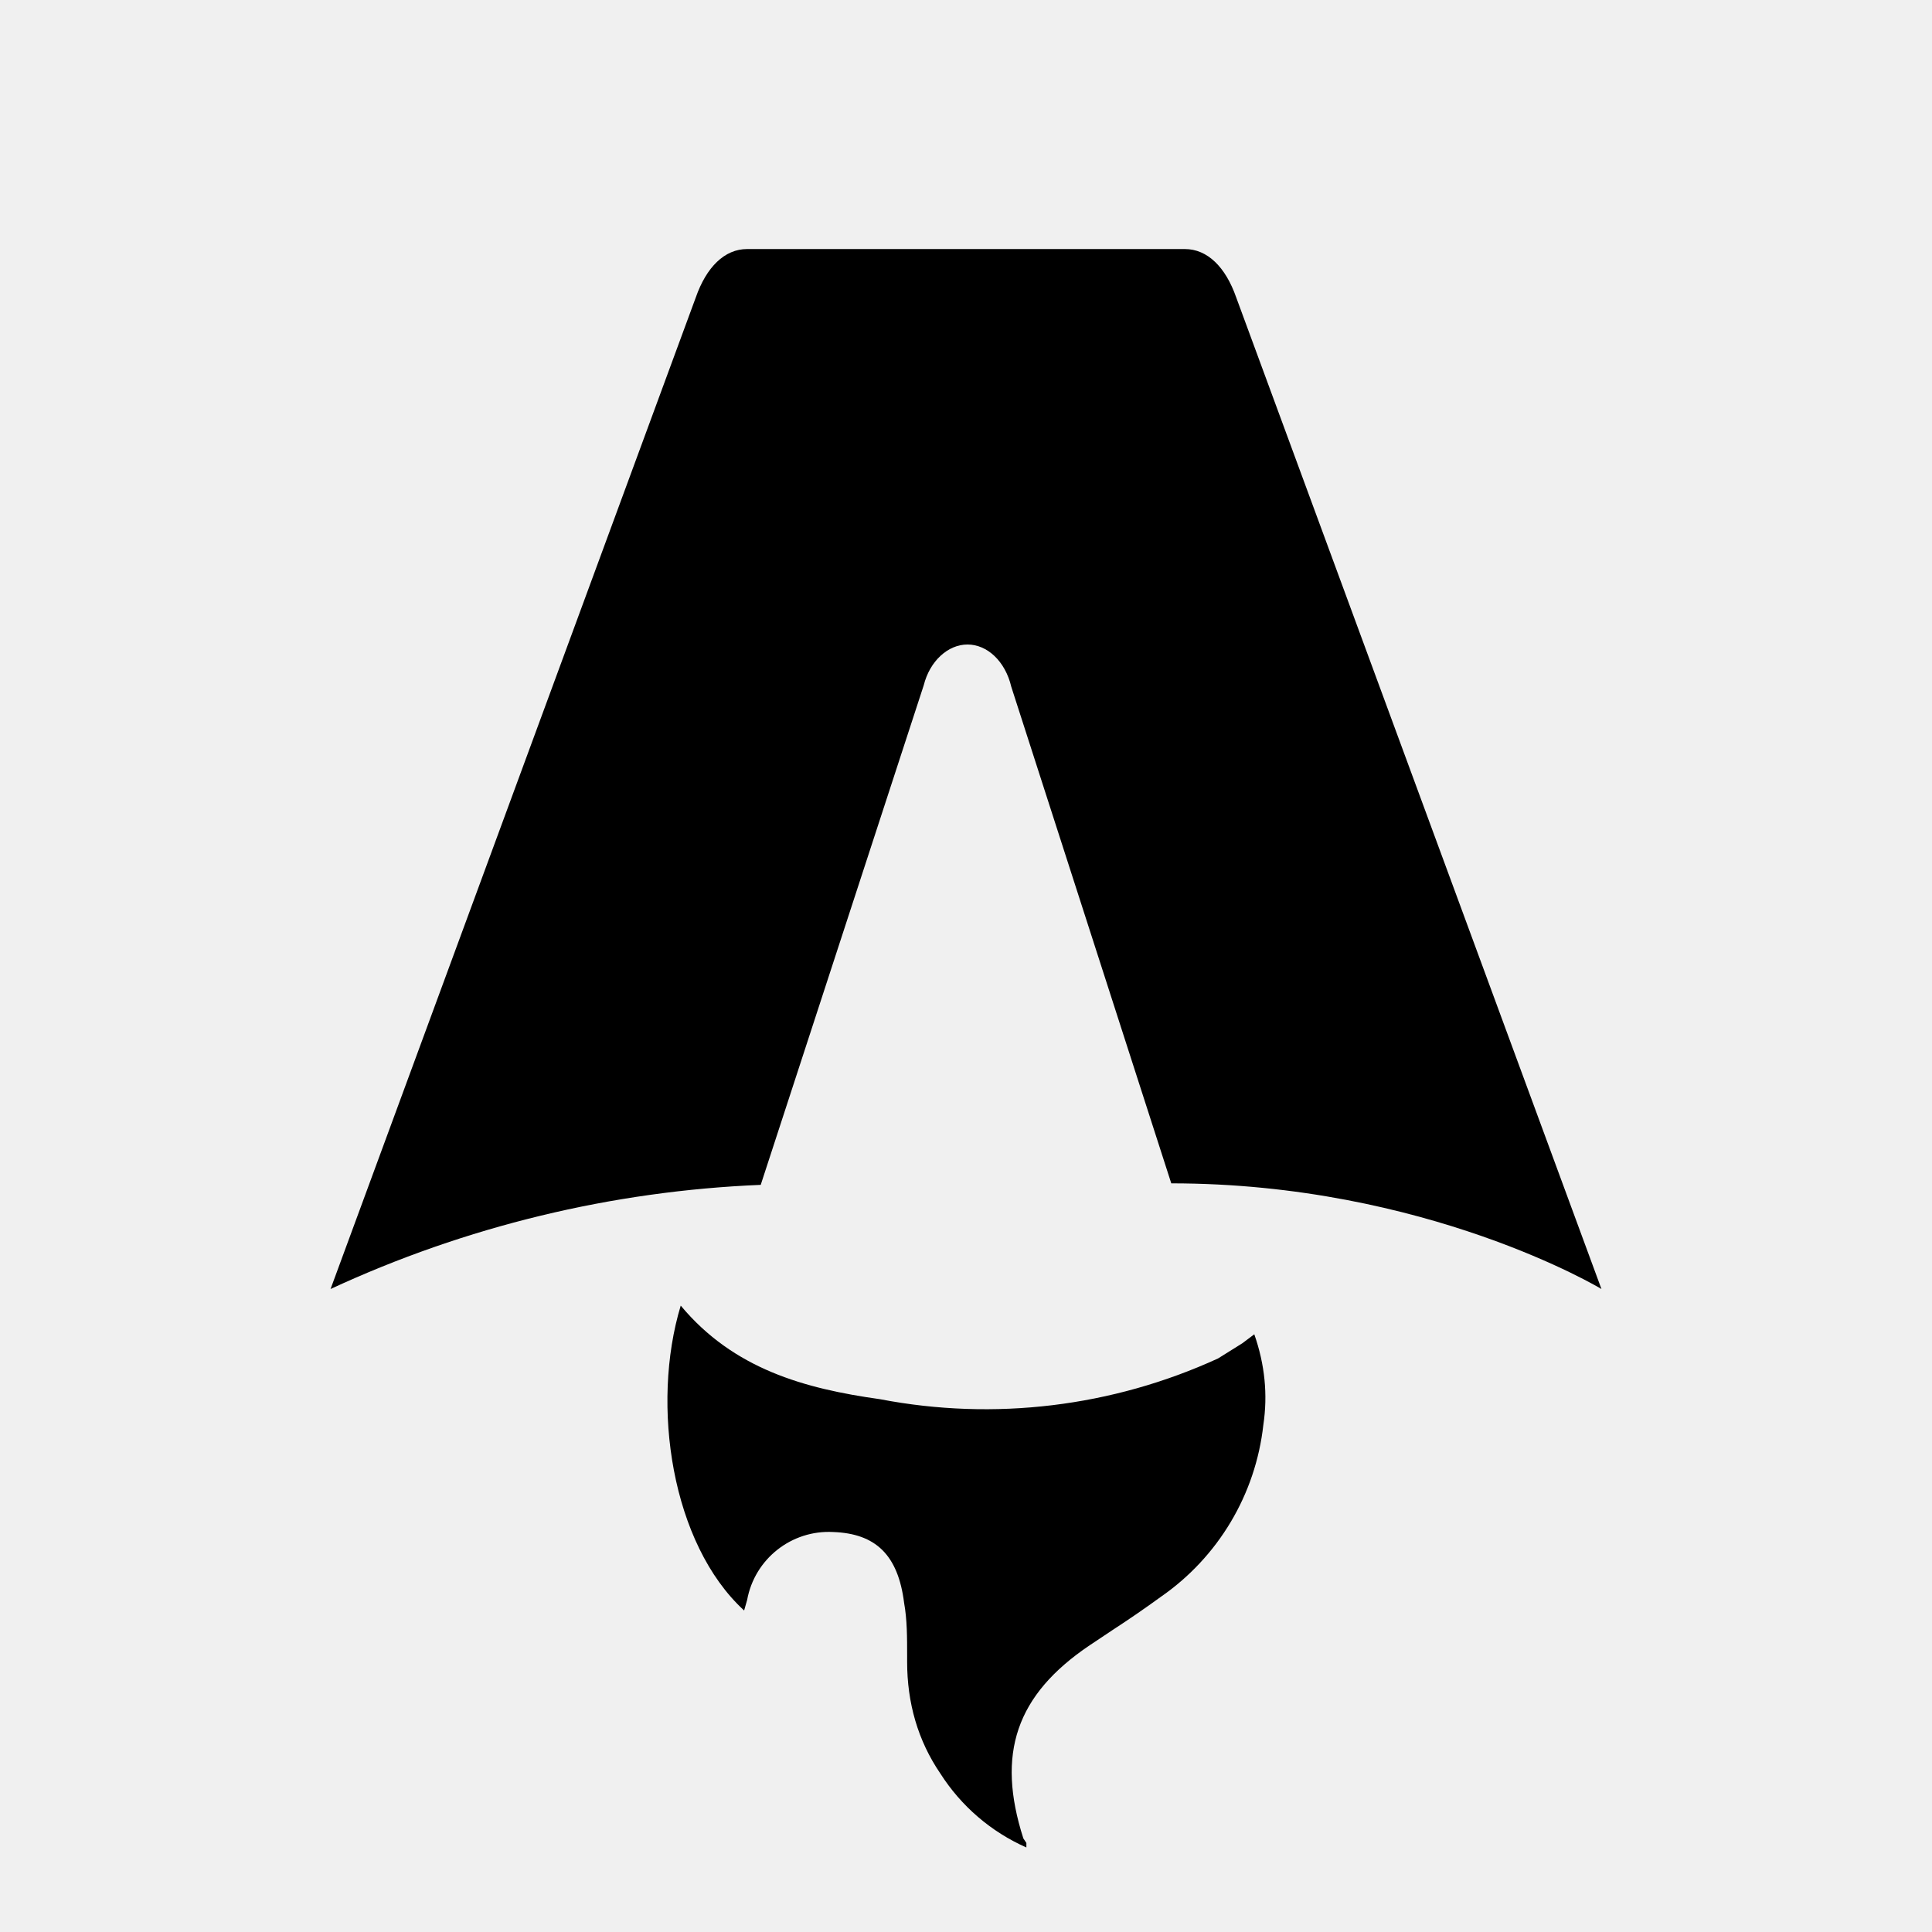
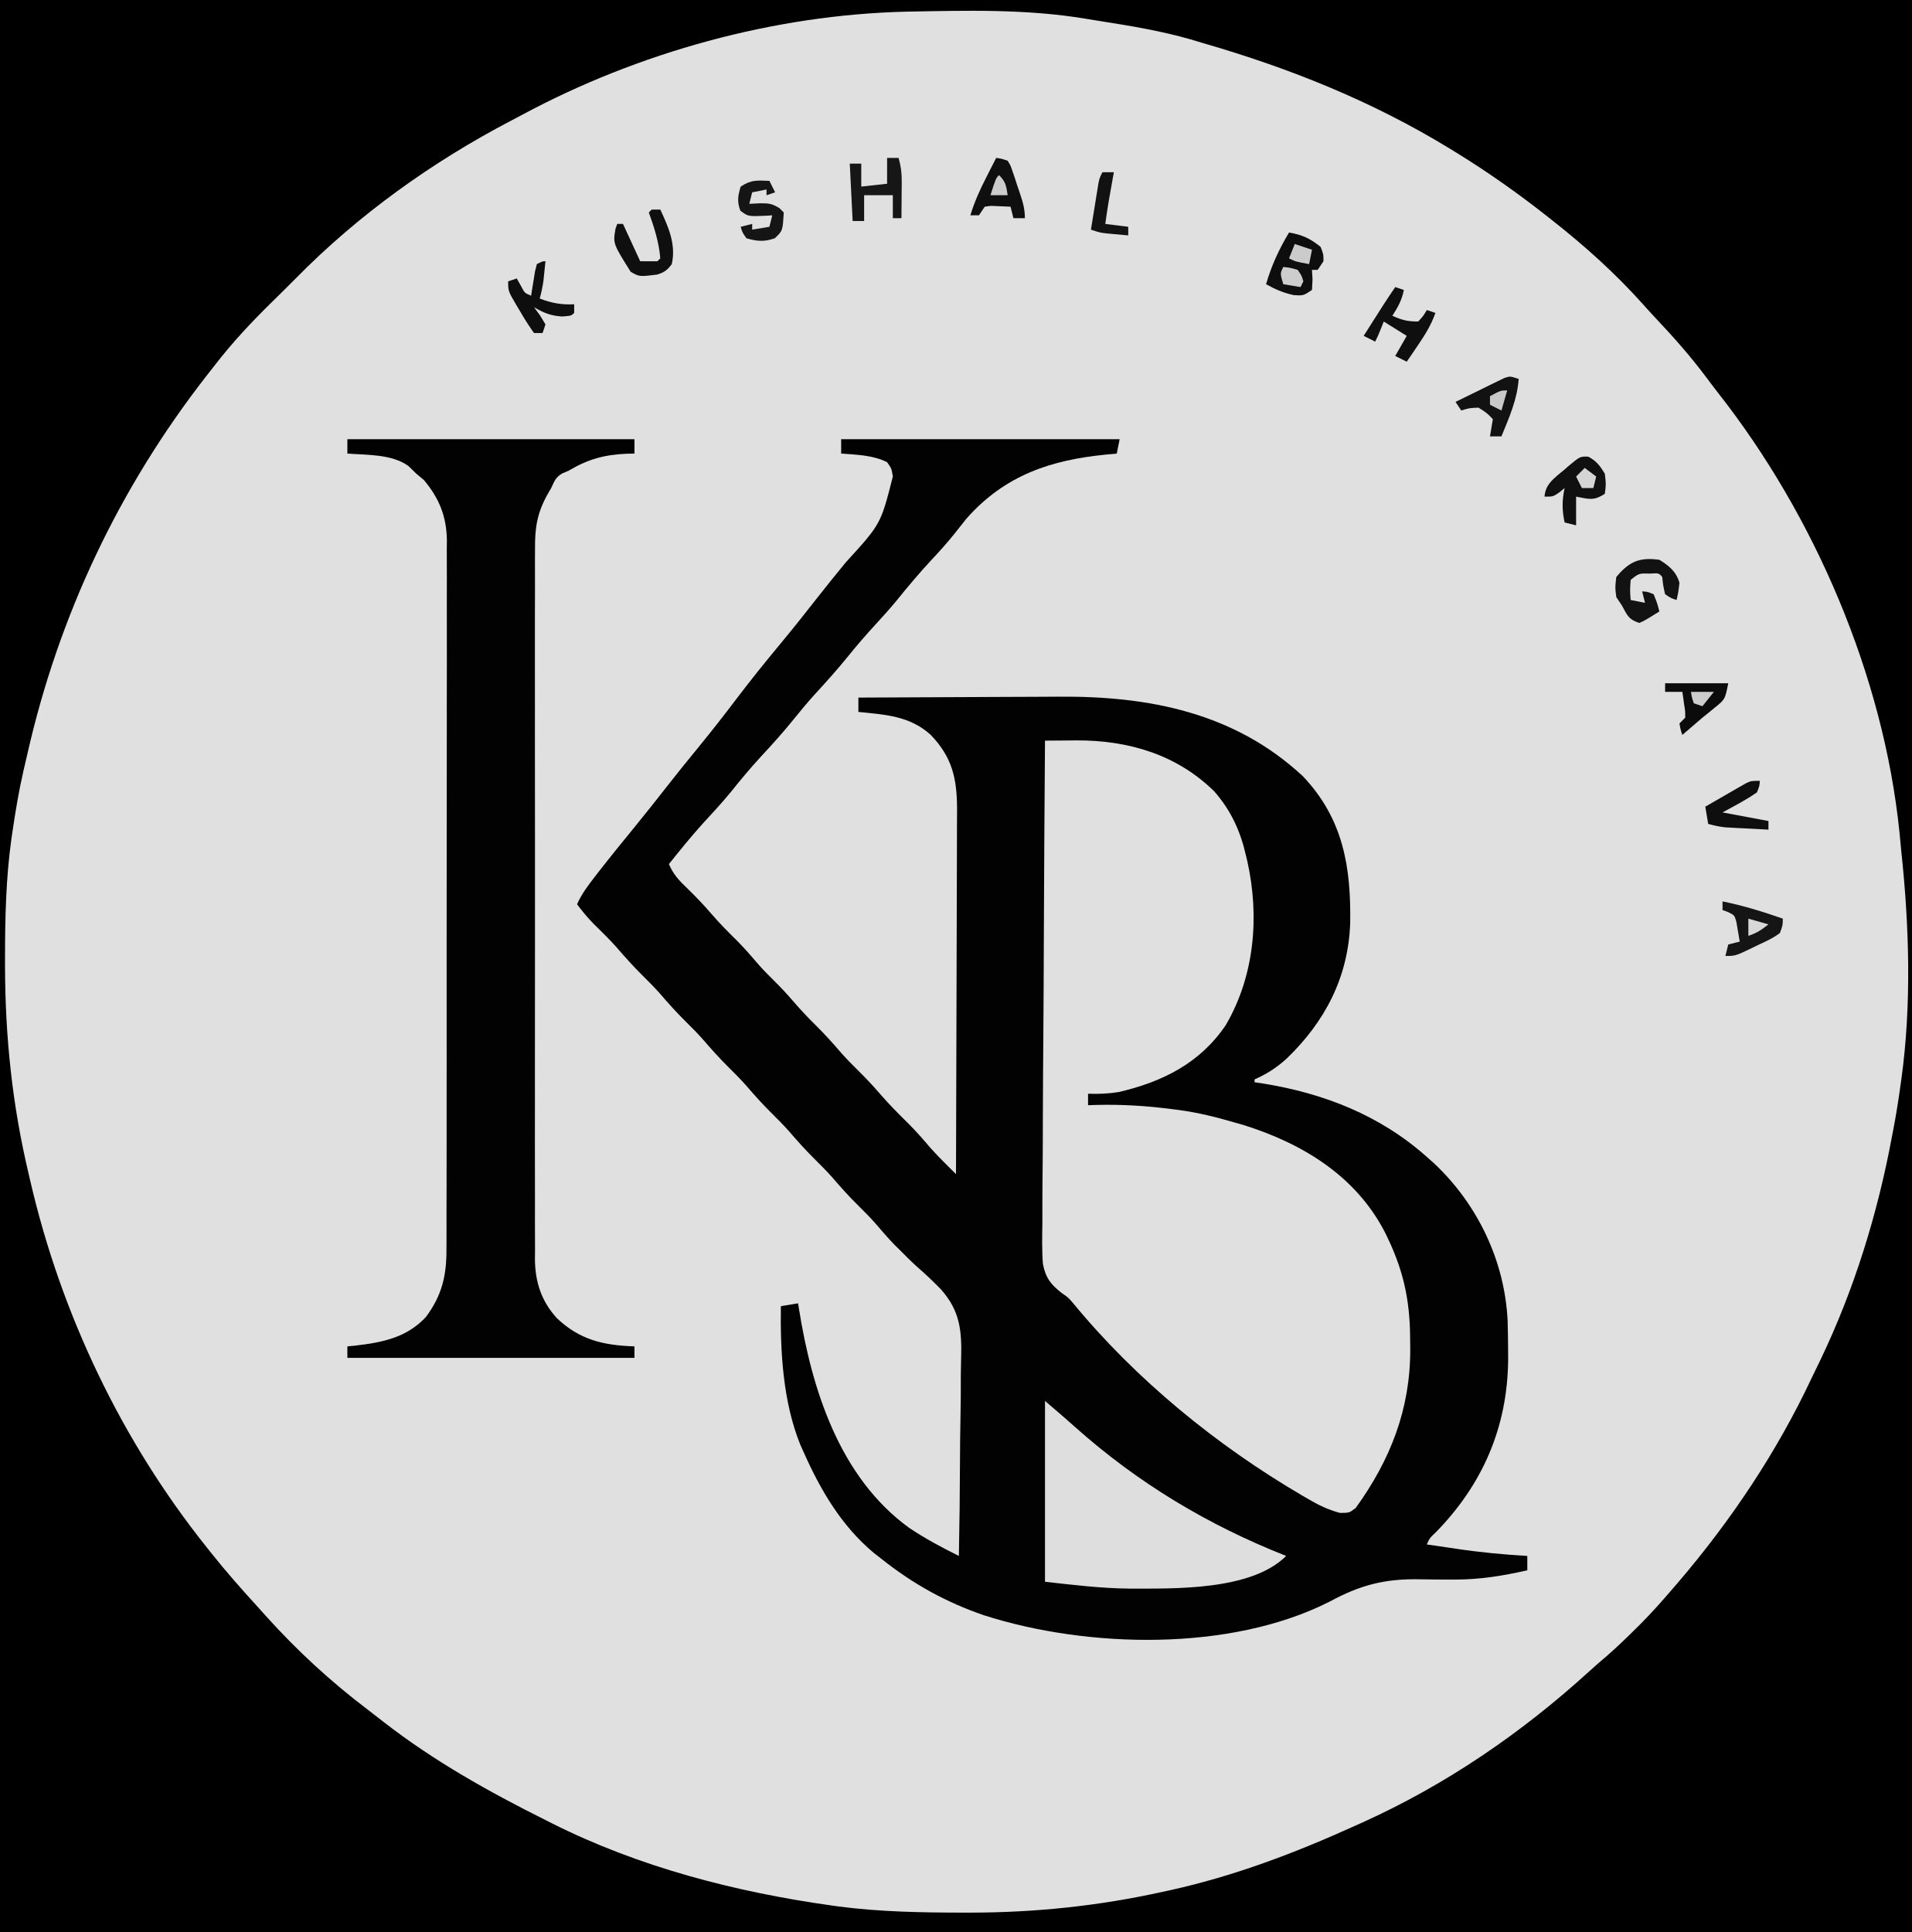
- <svg xmlns="http://www.w3.org/2000/svg" fill="none" viewBox="0 0 128 128">
-   <path d="M50.4 78.5a75.1 75.1 0 0 0-28.5 6.9l24.2-65.7c.7-2 1.9-3.2 3.4-3.2h29c1.5 0 2.7 1.2 3.4 3.2l24.2 65.7s-11.6-7-28.5-7L67 45.5c-.4-1.7-1.6-2.8-2.9-2.8-1.3 0-2.5 1.1-2.9 2.7L50.4 78.5Zm-1.1 28.2Zm-4.2-20.2c-2 6.6-.6 15.8 4.2 20.2a17.5 17.5 0 0 1 .2-.7 5.5 5.5 0 0 1 5.7-4.5c2.8.1 4.3 1.5 4.7 4.7.2 1.1.2 2.3.2 3.5v.4c0 2.7.7 5.2 2.2 7.4a13 13 0 0 0 5.7 4.9v-.3l-.2-.3c-1.8-5.6-.5-9.5 4.4-12.8l1.5-1a73 73 0 0 0 3.2-2.2 16 16 0 0 0 6.8-11.4c.3-2 .1-4-.6-6l-.8.6-1.6 1a37 37 0 0 1-22.4 2.7c-5-.7-9.7-2-13.2-6.2Z" />
-   <style>
-         path { fill: #000; }
-         @media (prefers-color-scheme: dark) {
-             path { fill: #FFF; }
-         }
-     </style>
+ <svg xmlns="http://www.w3.org/2000/svg" version="1.1" width="666" height="673">
+   <path d="M0 0 C219.78 0 439.56 0 666 0 C666 222.09 666 444.18 666 673 C446.22 673 226.44 673 0 673 C0 450.91 0 228.82 0 0 Z " fill="#E0E0E0" transform="translate(0,0)" />
+   <path d="M0 0 C219.78 0 439.56 0 666 0 C666 222.09 666 444.18 666 673 C446.22 673 226.44 673 0 673 C0 450.91 0 228.82 0 0 Z M315.681 4.063 C269.711 5.135 222.316 18.258 181.882 39.989 C180.586 40.685 179.285 41.373 177.981 42.054 C150.534 56.393 124.722 74.887 103 97 C100.271 99.738 97.53 102.462 94.766 105.164 C87.69 112.107 81.065 119.14 75 127 C73.971 128.311 72.943 129.622 71.914 130.934 C41.512 169.926 20.458 214.421 9.539 262.626 C9.078 264.657 8.603 266.684 8.125 268.711 C6.555 275.597 5.399 282.516 4.375 289.5 C4.252 290.33 4.128 291.16 4.001 292.016 C2.067 305.801 1.759 319.605 1.75 333.5 C1.749 334.395 1.749 335.291 1.748 336.213 C1.777 360.977 4.25 384.867 10 409 C10.177 409.765 10.354 410.529 10.536 411.317 C21.264 457.692 42.307 501.827 72 539 C72.429 539.541 72.859 540.082 73.301 540.64 C78.618 547.325 84.232 553.703 90 560 C90.915 561.019 91.829 562.039 92.742 563.059 C103.58 575.083 115.283 585.846 128.186 595.619 C130.037 597.028 131.868 598.46 133.699 599.895 C151.172 613.461 170.247 624.137 190 634 C191.031 634.521 191.031 634.521 192.083 635.053 C222.508 650.358 255.975 659.025 289.562 663.75 C290.381 663.866 291.2 663.981 292.043 664.101 C306.379 665.972 320.814 666.238 335.25 666.25 C336.553 666.252 336.553 666.252 337.883 666.253 C360.607 666.235 382.796 663.922 405 659 C405.797 658.828 406.594 658.655 407.416 658.478 C429.769 653.57 451.2 645.447 472 636 C472.815 635.634 473.631 635.268 474.471 634.891 C503.601 621.766 530.09 603.618 553.676 582.105 C555.713 580.26 557.783 578.469 559.875 576.688 C563.404 573.609 566.744 570.364 570.062 567.062 C570.786 566.345 570.786 566.345 571.525 565.614 C575.546 561.576 579.29 557.323 583 553 C583.542 552.37 584.083 551.741 584.641 551.092 C603.086 529.486 618.958 505.757 631.051 480.009 C632.034 477.929 633.048 475.866 634.062 473.801 C645.869 449.225 654.028 422.759 659 396 C659.163 395.157 659.326 394.315 659.494 393.447 C660.479 388.315 661.299 383.178 662 378 C662.103 377.28 662.206 376.559 662.312 375.817 C665.879 349.888 665.046 322.438 662.265 296.48 C662.03 294.28 661.826 292.079 661.633 289.875 C656.085 235.533 632.033 179.503 598.373 136.758 C597.041 135.053 595.743 133.327 594.453 131.59 C588.897 124.138 582.868 117.33 576.485 110.586 C575.04 109.043 573.623 107.479 572.215 105.902 C562.679 95.244 552.234 85.862 541 77 C540.385 76.513 539.771 76.025 539.137 75.523 C528.811 67.369 518.21 59.889 507 53 C506.293 52.566 505.587 52.131 504.859 51.684 C477.912 35.237 449.29 23.757 419 15 C417.548 14.566 416.096 14.131 414.645 13.695 C404.589 10.816 394.307 9.089 383.985 7.47 C382.066 7.168 380.149 6.857 378.233 6.534 C357.473 3.074 336.645 3.665 315.681 4.063 Z " fill="#000000" transform="translate(0,0)" />
+   <path d="M0 0 C32.01 0 64.02 0 97 0 C96.67 1.65 96.34 3.3 96 5 C94.817 5.11 93.633 5.219 92.414 5.332 C73.063 7.225 57.076 12.497 43.695 27.602 C42.218 29.426 40.757 31.263 39.312 33.113 C36.832 36.209 34.207 39.104 31.5 42 C27.209 46.609 23.196 51.378 19.246 56.285 C16.912 59.107 14.48 61.806 12 64.5 C8.707 68.078 5.553 71.715 2.5 75.5 C-1.338 80.257 -5.396 84.758 -9.535 89.254 C-11.927 91.919 -14.193 94.648 -16.438 97.438 C-20.095 101.972 -23.946 106.255 -27.912 110.517 C-31.714 114.628 -35.243 118.923 -38.754 123.285 C-41.868 127.049 -45.184 130.614 -48.492 134.207 C-52.497 138.667 -56.253 143.321 -60 148 C-58.516 151.487 -56.538 153.642 -53.812 156.25 C-50.893 159.099 -48.09 161.964 -45.438 165.062 C-42.444 168.554 -39.248 171.771 -35.973 174.996 C-33.427 177.582 -31.08 180.315 -28.715 183.066 C-27.04 184.955 -25.301 186.732 -23.5 188.5 C-21.066 190.891 -18.786 193.35 -16.562 195.938 C-14.144 198.746 -11.641 201.4 -9 204 C-5.75 207.2 -2.753 210.542 0.219 214 C2.074 216.083 4.012 218.043 6 220 C8.6 222.56 11.063 225.168 13.438 227.938 C16.71 231.747 20.231 235.248 23.805 238.773 C26.368 241.374 28.754 244.088 31.102 246.883 C32.883 248.87 34.728 250.749 36.619 252.632 C37.567 253.578 37.567 253.578 38.535 254.543 C39.019 255.024 39.502 255.505 40 256 C40.07 238.293 40.123 220.586 40.155 202.879 C40.171 194.656 40.192 186.434 40.226 178.212 C40.256 171.043 40.276 163.873 40.282 156.704 C40.286 152.911 40.295 149.117 40.317 145.323 C40.338 141.747 40.344 138.171 40.339 134.595 C40.341 132.668 40.357 130.741 40.373 128.814 C40.335 118.127 38.674 110.742 31.148 102.945 C23.911 96.392 15.354 95.926 6 95 C6 93.35 6 91.7 6 90 C17.128 89.93 28.257 89.877 39.385 89.845 C44.555 89.829 49.724 89.808 54.894 89.774 C59.899 89.741 64.905 89.723 69.91 89.715 C71.803 89.71 73.696 89.699 75.588 89.683 C107.172 89.42 136.95 95.209 160.812 117.375 C174.886 132.204 177.617 148.968 177.309 168.551 C176.652 187.405 168.544 202.926 155.082 215.84 C151.653 218.935 148.264 221.128 144 223 C144 223.33 144 223.66 144 224 C145.384 224.203 145.384 224.203 146.797 224.41 C168.085 227.81 187.779 235.522 204 250 C204.831 250.737 205.663 251.475 206.52 252.234 C221.69 266.496 231.144 286.228 232.148 307.071 C232.248 310.486 232.296 313.896 232.312 317.312 C232.318 318.398 232.324 319.483 232.33 320.601 C232.118 344.104 223.474 364.047 207.188 380.707 C204.979 382.797 204.979 382.797 204 385 C205.02 385.144 206.039 385.289 207.09 385.438 C209.479 385.781 211.868 386.133 214.254 386.5 C222.504 387.747 230.672 388.519 239 389 C239 390.65 239 392.3 239 394 C230.548 395.937 222.412 397.247 213.723 397.23 C212.933 397.231 212.144 397.232 211.331 397.233 C208.099 397.227 204.87 397.205 201.639 397.134 C189.33 396.899 180.78 399.124 169.981 405.001 C135.442 422.428 85.871 421.192 49.906 409.723 C36.575 405.184 25.002 398.755 14 390 C13.096 389.292 12.193 388.585 11.262 387.855 C0.125 378.52 -7.159 366.135 -13 353 C-13.4 352.112 -13.799 351.224 -14.211 350.309 C-20.259 335.416 -21.246 317.884 -21 302 C-19.02 301.67 -17.04 301.34 -15 301 C-14.91 301.577 -14.82 302.155 -14.728 302.75 C-10.244 330.942 -0.611 361.575 23.665 379.209 C29.203 382.929 35.031 386.033 41 389 C41.218 378.063 41.353 367.129 41.386 356.19 C41.404 351.109 41.449 346.031 41.559 340.95 C41.664 336.034 41.694 331.123 41.675 326.206 C41.681 324.343 41.712 322.48 41.771 320.619 C42.068 310.719 41.51 303.746 34.736 296.116 C32.161 293.481 29.51 290.969 26.743 288.536 C24.565 286.617 22.531 284.573 20.5 282.5 C19.902 281.912 19.304 281.324 18.688 280.719 C16.263 278.25 14.036 275.623 11.781 273 C9.926 270.917 7.988 268.957 6 267 C2.75 263.8 -0.247 260.458 -3.219 257 C-5.074 254.917 -7.012 252.957 -9 251 C-12.25 247.8 -15.247 244.458 -18.219 241 C-20.074 238.917 -22.012 236.957 -24 235 C-27.25 231.8 -30.247 228.458 -33.219 225 C-35.074 222.917 -37.012 220.957 -39 219 C-42.25 215.8 -45.247 212.458 -48.219 209 C-50.074 206.917 -52.012 204.957 -54 203 C-57.25 199.8 -60.247 196.458 -63.219 193 C-65.074 190.917 -67.012 188.957 -69 187 C-72.246 183.804 -75.241 180.467 -78.207 177.012 C-80.749 174.16 -83.478 171.511 -86.199 168.832 C-88.311 166.683 -90.193 164.41 -92 162 C-90.373 158.346 -88.133 155.404 -85.688 152.25 C-85.035 151.408 -85.035 151.408 -84.369 150.549 C-80.286 145.308 -76.092 140.159 -71.889 135.015 C-67.919 130.15 -64.023 125.233 -60.16 120.283 C-56.706 115.869 -53.175 111.524 -49.625 107.188 C-45.158 101.727 -40.819 96.188 -36.562 90.562 C-31.563 83.96 -26.384 77.536 -21.092 71.167 C-17.016 66.254 -13.039 61.278 -9.117 56.242 C-5.599 51.734 -1.996 47.3 1.625 42.875 C13.803 29.557 13.803 29.557 18 13 C17.537 10.174 17.537 10.174 16 8 C11.049 5.525 5.448 5.409 0 5 C0 3.35 0 1.7 0 0 Z " fill="#020202" transform="translate(293,153)" />
+   <path d="M0 0 C2.82 -0.027 5.64 -0.047 8.461 -0.062 C9.247 -0.071 10.033 -0.079 10.844 -0.088 C28.916 -0.162 45.771 4.74 58.949 17.652 C64.748 24.29 68.054 31.454 70 40 C70.252 41.063 70.252 41.063 70.508 42.148 C74.761 61.369 72.983 81.976 62.961 99.102 C53.958 112.409 40.88 118.85 25.691 122.406 C22.056 122.991 18.675 123.114 15 123 C15 124.32 15 125.64 15 127 C16.441 126.948 16.441 126.948 17.91 126.895 C26.669 126.682 35.183 127.191 43.875 128.312 C45.281 128.489 45.281 128.489 46.715 128.669 C53.321 129.577 59.609 131.114 66 133 C67.035 133.293 68.07 133.585 69.137 133.887 C89.645 140.325 108.053 151.489 118.245 170.949 C124.661 183.646 127.179 194.408 127.188 208.688 C127.2 209.808 127.212 210.929 127.225 212.084 C127.261 232.876 120.311 250.563 108.223 267.297 C106 269 106 269 102.715 269.012 C98.523 267.87 95.218 266.262 91.5 264.062 C90.807 263.661 90.114 263.26 89.4 262.847 C59.718 245.441 31.738 222.602 9.823 195.986 C8.078 193.954 8.078 193.954 5.955 192.508 C2.063 189.51 0.234 187.194 -0.725 182.306 C-1.092 177.545 -0.99 172.787 -0.908 168.018 C-0.906 166.184 -0.907 164.35 -0.912 162.517 C-0.914 157.554 -0.867 152.592 -0.811 147.63 C-0.761 142.438 -0.756 137.247 -0.747 132.055 C-0.722 122.231 -0.656 112.407 -0.576 102.583 C-0.487 91.395 -0.443 80.208 -0.403 69.02 C-0.319 46.013 -0.178 23.007 0 0 Z " fill="#E0E0E0" transform="translate(364,258)" />
+   <path d="M0 0 C33 0 66 0 100 0 C100 1.65 100 3.3 100 5 C98.766 5.021 98.766 5.021 97.508 5.043 C89.465 5.387 83.895 6.924 77 11 C76.29 11.3 75.579 11.601 74.848 11.91 C72.495 13.298 72.158 14.547 71 17 C70.373 18.08 70.373 18.08 69.733 19.182 C66.1 25.696 65.283 30.884 65.365 38.272 C65.357 39.363 65.349 40.455 65.341 41.58 C65.322 45.216 65.337 48.851 65.353 52.486 C65.346 55.102 65.337 57.718 65.326 60.334 C65.304 66.687 65.309 73.04 65.324 79.394 C65.335 84.56 65.336 89.726 65.331 94.892 C65.33 95.629 65.329 96.366 65.329 97.125 C65.327 98.622 65.325 100.119 65.324 101.616 C65.309 115.635 65.326 129.655 65.353 143.674 C65.375 155.69 65.371 167.705 65.348 179.72 C65.321 193.692 65.311 207.663 65.326 221.634 C65.328 223.125 65.329 224.617 65.331 226.108 C65.332 226.842 65.332 227.575 65.333 228.331 C65.338 233.488 65.33 238.644 65.319 243.801 C65.303 250.748 65.314 257.695 65.343 264.643 C65.35 267.19 65.348 269.736 65.337 272.283 C65.323 275.766 65.34 279.246 65.365 282.728 C65.348 284.233 65.348 284.233 65.331 285.768 C65.44 293.641 67.564 300.195 72.913 306.118 C80.896 313.753 89.192 315.634 100 316 C100 317.32 100 318.64 100 320 C67 320 34 320 0 320 C0 318.68 0 317.36 0 316 C0.895 315.914 1.789 315.827 2.711 315.738 C12.217 314.634 20.627 312.985 27.375 305.75 C33.004 298.137 34.592 291.252 34.515 281.887 C34.522 280.8 34.529 279.713 34.536 278.593 C34.554 274.968 34.544 271.344 34.533 267.719 C34.541 265.113 34.549 262.507 34.56 259.902 C34.581 253.569 34.581 247.236 34.573 240.903 C34.567 235.754 34.568 230.604 34.574 225.455 C34.575 224.721 34.576 223.987 34.577 223.23 C34.579 221.739 34.581 220.247 34.583 218.756 C34.599 204.782 34.59 190.809 34.574 176.836 C34.559 164.065 34.573 151.295 34.602 138.524 C34.632 125.395 34.643 112.266 34.633 99.138 C34.632 97.651 34.631 96.165 34.63 94.679 C34.63 93.948 34.629 93.216 34.629 92.463 C34.627 87.323 34.636 82.184 34.651 77.044 C34.67 70.119 34.663 63.194 34.639 56.269 C34.634 53.73 34.637 51.192 34.65 48.653 C34.666 45.181 34.651 41.712 34.628 38.24 C34.64 37.241 34.652 36.241 34.664 35.211 C34.555 26.917 31.983 20.533 26.625 14.188 C25.326 13.105 25.326 13.105 24 12 C23.093 11.113 22.185 10.226 21.25 9.312 C15.417 5.144 6.909 5.521 0 5 C0 3.35 0 1.7 0 0 Z " fill="#020202" transform="translate(121,153)" />
+   <path d="M0 0 C7 6 7 6 10.332 8.973 C32.294 28.559 56.642 43.207 84 54 C71.793 66.207 44.797 65.358 29.184 65.38 C19.263 65.258 9.981 64.109 0 63 C0 42.21 0 21.42 0 0 Z " fill="#DEDEDE" transform="translate(364,488)" />
+   <path d="M0 0 C4.527 0.77 7.4 2.054 11 5 C12 7.562 12 7.562 12 10 C11.01 11.485 11.01 11.485 10 13 C9.34 13 8.68 13 8 13 C8.062 14.114 8.124 15.227 8.188 16.375 C8.095 18.169 8.095 18.169 8 20 C5 22 5 22 1.688 21.812 C-1.963 21.008 -4.753 19.821 -8 18 C-6.105 11.482 -3.482 5.822 0 0 Z " fill="#0E0E0E" transform="translate(449,81)" />
+   <path d="M0 0 C2.832 1.495 4.095 3.201 5.754 5.926 C6.191 9.613 6.191 9.613 5.754 12.926 C1.904 15.493 0.168 14.759 -4.246 13.926 C-4.246 15.019 -4.246 16.112 -4.246 17.238 C-4.246 19.467 -4.246 21.697 -4.246 23.926 C-5.566 23.596 -6.886 23.266 -8.246 22.926 C-9.175 18.593 -9.175 15.259 -8.246 10.926 C-8.844 11.421 -9.442 11.916 -10.059 12.426 C-12.246 13.926 -12.246 13.926 -15.246 13.926 C-14.933 10.108 -12.912 8.374 -10.088 5.971 C-9.269 5.299 -9.269 5.299 -8.434 4.613 C-7.632 3.912 -7.632 3.912 -6.814 3.197 C-2.861 -0.095 -2.861 -0.095 0 0 Z " fill="#101010" transform="translate(553.2461,159.0742)" />
+   <path d="M0 0 C3.4 2.07 5.859 4.12 7 8 C6.625 11.25 6.625 11.25 6 14 C4.062 13.375 4.062 13.375 2 12 C1.312 8.938 1.312 8.938 1 6 C-0.163 4.615 -0.163 4.615 -3.375 4.812 C-7.097 4.695 -7.097 4.695 -10 7 C-10.25 10.584 -10.25 10.584 -10 14 C-8.35 14.33 -6.7 14.66 -5 15 C-5.33 13.68 -5.66 12.36 -6 11 C-4.125 11.125 -4.125 11.125 -2 12 C-0.75 15.062 -0.75 15.062 0 18 C-5.176 21.223 -5.176 21.223 -7 22 C-10.784 20.739 -11.132 19.412 -13 16 C-13.66 15.01 -14.32 14.02 -15 13 C-15.438 9.625 -15.438 9.625 -15 6 C-10.574 0.643 -6.925 -0.97 0 0 Z " fill="#121212" transform="translate(578,195)" />
+   <path d="M0 0 C7.219 1.444 14.051 3.578 21 6 C20.992 8.23 20.992 8.23 20 11 C17.571 12.841 14.887 14.047 12.125 15.312 C11.392 15.672 10.658 16.031 9.902 16.4 C4.465 19 4.465 19 1 19 C1.33 17.68 1.66 16.36 2 15 C3.32 14.67 4.64 14.34 6 14 C5.771 12.538 5.516 11.08 5.25 9.625 C5.111 8.813 4.972 8.001 4.828 7.164 C4.183 4.823 4.183 4.823 1.922 3.711 C1.288 3.476 0.653 3.242 0 3 C0 2.01 0 1.02 0 0 Z " fill="#151515" transform="translate(600,314)" />
+   <path d="M0 0 C1.32 0 2.64 0 4 0 C4.787 2.777 5.119 5.226 5.098 8.109 C5.094 8.863 5.091 9.618 5.088 10.395 C5.08 11.172 5.071 11.949 5.062 12.75 C5.058 13.543 5.053 14.336 5.049 15.152 C5.037 17.102 5.019 19.051 5 21 C4.01 21 3.02 21 2 21 C2 18.36 2 15.72 2 13 C-1.3 13 -4.6 13 -8 13 C-8 15.97 -8 18.94 -8 22 C-9.32 22 -10.64 22 -12 22 C-12.33 15.4 -12.66 8.8 -13 2 C-11.68 2 -10.36 2 -9 2 C-9 4.64 -9 7.28 -9 10 C-4.545 9.505 -4.545 9.505 0 9 C0 6.03 0 3.06 0 0 Z " fill="#161616" transform="translate(309,55)" />
+   <path d="M0 0 C-0.499 7.152 -3.316 13.413 -6 20 C-7.32 20 -8.64 20 -10 20 C-9.67 18.02 -9.34 16.04 -9 14 C-11.13 11.811 -11.13 11.811 -14 10 C-17.243 10.136 -17.243 10.136 -20 11 C-20.66 10.01 -21.32 9.02 -22 8 C-18.904 6.463 -15.797 4.948 -12.688 3.438 C-11.806 3 -10.925 2.562 -10.018 2.111 C-9.17 1.702 -8.322 1.293 -7.449 0.871 C-6.669 0.489 -5.889 0.107 -5.085 -0.287 C-3 -1 -3 -1 0 0 Z " fill="#121212" transform="translate(529,132)" />
+   <path d="M0 0 C0.99 0.33 1.98 0.66 3 1 C2.355 4.485 0.899 7.028 -1 10 C2.371 11.498 4.204 12 8 12 C9.774 10.08 9.774 10.08 11 8 C11.99 8.33 12.98 8.66 14 9 C12.514 13.217 10.388 16.625 7.875 20.312 C7.151 21.381 6.426 22.45 5.68 23.551 C5.125 24.359 4.571 25.167 4 26 C2.68 25.34 1.36 24.68 0 24 C1.32 21.69 2.64 19.38 4 17 C1.36 15.35 -1.28 13.7 -4 12 C-4.309 12.784 -4.619 13.568 -4.938 14.375 C-6 17 -6 17 -7 19 C-8.32 18.34 -9.64 17.68 -11 17 C-3.702 5.478 -3.702 5.478 0 0 Z " fill="#0F0F0F" transform="translate(486,100)" />
+   <path d="M0 0 C1.894 0.268 1.894 0.268 4 1 C5.005 2.626 5.005 2.626 5.703 4.711 C5.961 5.461 6.219 6.211 6.484 6.984 C6.737 7.773 6.99 8.562 7.25 9.375 C7.518 10.156 7.786 10.937 8.062 11.742 C9.156 14.999 10 17.536 10 21 C8.68 21 7.36 21 6 21 C5.67 19.68 5.34 18.36 5 17 C3.543 16.919 2.084 16.861 0.625 16.812 C-0.593 16.76 -0.593 16.76 -1.836 16.707 C-2.55 16.804 -3.264 16.9 -4 17 C-4.66 17.99 -5.32 18.98 -6 20 C-6.99 20 -7.98 20 -9 20 C-7.557 15.262 -5.628 11.011 -3.375 6.625 C-2.888 5.664 -2.888 5.664 -2.391 4.684 C-1.597 3.121 -0.799 1.56 0 0 Z " fill="#0F0F0F" transform="translate(347,55)" />
+   <path d="M0 0 C7.26 0 14.52 0 22 0 C20.876 5.619 20.876 5.619 17.375 8.438 C16.661 9.025 15.947 9.613 15.211 10.219 C14.481 10.807 13.752 11.394 13 12 C11.663 13.142 10.329 14.287 9 15.438 C8.01 16.283 7.02 17.129 6 18 C5.375 16.125 5.375 16.125 5 14 C5.66 13.34 6.32 12.68 7 12 C7.023 9.779 7.023 9.779 6.625 7.375 C6.514 6.558 6.403 5.74 6.289 4.898 C6.194 4.272 6.098 3.645 6 3 C4.02 3 2.04 3 0 3 C0 2.01 0 1.02 0 0 Z " fill="#0B0B0B" transform="translate(580,238)" />
+   <path d="M0 0 C-0.142 1.417 -0.289 2.834 -0.438 4.25 C-0.519 5.039 -0.6 5.828 -0.684 6.641 C-0.976 8.824 -1.421 10.877 -2 13 C2.177 14.591 5.532 15.213 10 15 C10 15.99 10 16.98 10 18 C9 19 9 19 5.812 19.25 C1.774 18.985 -0.542 18.024 -4 16 C-3.319 16.928 -2.639 17.856 -1.938 18.812 C-0.978 20.39 -0.978 20.39 0 22 C-0.33 22.99 -0.66 23.98 -1 25 C-1.99 25 -2.98 25 -4 25 C-5.719 22.587 -7.215 20.244 -8.688 17.688 C-9.311 16.652 -9.311 16.652 -9.947 15.596 C-13 10.408 -13 10.408 -13 7 C-12.01 6.67 -11.02 6.34 -10 6 C-9.319 7.207 -9.319 7.207 -8.625 8.438 C-7.253 11.089 -7.253 11.089 -5 12 C-4.879 11.218 -4.758 10.435 -4.633 9.629 C-4.465 8.617 -4.298 7.605 -4.125 6.562 C-3.963 5.553 -3.8 4.544 -3.633 3.504 C-3.424 2.678 -3.215 1.851 -3 1 C-1 0 -1 0 0 0 Z " fill="#0E0E0E" transform="translate(190,91)" />
+   <path d="M0 0 C0.66 1.32 1.32 2.64 2 4 C1.01 4.33 0.02 4.66 -1 5 C-1 4.34 -1 3.68 -1 3 C-2.65 3.33 -4.3 3.66 -6 4 C-6.33 5.32 -6.66 6.64 -7 8 C-5.763 7.938 -4.525 7.876 -3.25 7.812 C-0.218 7.796 0.822 7.893 3.5 9.5 C3.995 9.995 4.49 10.49 5 11 C4.638 17.4 4.638 17.4 1.875 20 C-1.873 21.304 -4.199 21.076 -8 20 C-9.438 17.938 -9.438 17.938 -10 16 C-8.68 15.67 -7.36 15.34 -6 15 C-6 15.66 -6 16.32 -6 17 C-4.02 16.67 -2.04 16.34 0 16 C0.33 14.68 0.66 13.36 1 12 C0.385 12.046 -0.23 12.093 -0.863 12.141 C-7.432 12.434 -7.432 12.434 -10.125 10.375 C-11.305 7.172 -10.987 5.242 -10 2 C-6.356 -0.429 -4.288 -0.162 0 0 Z " fill="#151515" transform="translate(268,63)" />
+   <path d="M0 0 C0.99 0 1.98 0 3 0 C5.837 6.067 8.544 12.2 7 19 C5.438 21.118 4.4 21.877 1.879 22.652 C-4.277 23.41 -4.277 23.41 -7.312 21.688 C-13.487 11.854 -13.487 11.854 -12.605 6.688 C-12.406 6.131 -12.206 5.574 -12 5 C-11.34 5 -10.68 5 -10 5 C-8.02 9.29 -6.04 13.58 -4 18 C-2.02 18 -0.04 18 2 18 C2.33 17.67 2.66 17.34 3 17 C2.529 11.348 0.917 6.317 -1 1 C-0.67 0.67 -0.34 0.34 0 0 Z " fill="#0F0F0F" transform="translate(227,73)" />
+   <path d="M0 0 C-0.121 1.766 -0.121 1.766 -1 4 C-4.818 6.695 -8.892 8.752 -13 11 C-7.72 11.99 -2.44 12.98 3 14 C3 14.99 3 15.98 3 17 C0.25 16.859 -2.5 16.712 -5.25 16.562 C-6.416 16.504 -6.416 16.504 -7.605 16.443 C-8.36 16.401 -9.114 16.36 -9.891 16.316 C-10.582 16.28 -11.273 16.243 -11.985 16.205 C-14.066 15.993 -15.986 15.555 -18 15 C-18.33 13.02 -18.66 11.04 -19 9 C-16.4 7.492 -13.796 5.994 -11.188 4.5 C-10.45 4.071 -9.712 3.641 -8.951 3.199 C-8.239 2.793 -7.527 2.387 -6.793 1.969 C-6.138 1.592 -5.484 1.215 -4.809 0.826 C-3 0 -3 0 0 0 Z " fill="#0E0E0E" transform="translate(613,272)" />
+   <path d="M0 0 C1.32 0 2.64 0 4 0 C3.867 0.713 3.734 1.426 3.598 2.16 C2.626 7.43 1.708 12.688 1 18 C3.64 18.33 6.28 18.66 9 19 C9 19.99 9 20.98 9 22 C7.395 21.859 5.791 21.712 4.188 21.562 C3.294 21.481 2.401 21.4 1.48 21.316 C-1 21 -1 21 -4 20 C-3.525 17.041 -3.045 14.083 -2.562 11.125 C-2.428 10.283 -2.293 9.441 -2.154 8.574 C-2.022 7.769 -1.89 6.963 -1.754 6.133 C-1.633 5.389 -1.513 4.646 -1.389 3.879 C-1 2 -1 2 0 0 Z " fill="#121212" transform="translate(384,60)" />
+   <path d="M0 0 C2.375 0.25 2.375 0.25 5 1 C6.375 2.938 6.375 2.938 7 5 C6.67 5.66 6.34 6.32 6 7 C3.03 6.505 3.03 6.505 0 6 C-1.125 2.25 -1.125 2.25 0 0 Z " fill="#CDCDCD" transform="translate(447,93)" />
+   <path d="M0 0 C1.98 0.66 3.96 1.32 6 2 C5.67 3.65 5.34 5.3 5 7 C0.25 6.125 0.25 6.125 -2 5 C-1.34 3.35 -0.68 1.7 0 0 Z " fill="#CBCBCB" transform="translate(451,85)" />
+   <path d="M0 0 C1.32 0.99 2.64 1.98 4 3 C3.67 4.32 3.34 5.64 3 7 C1.68 7 0.36 7 -1 7 C-1.66 5.68 -2.32 4.36 -3 3 C-2.01 2.01 -1.02 1.02 0 0 Z " fill="#D5D5D5" transform="translate(552,163)" />
+   <path d="M0 0 C2.64 0 5.28 0 8 0 C6.68 1.65 5.36 3.3 4 5 C3.01 4.67 2.02 4.34 1 4 C0.312 1.938 0.312 1.938 0 0 Z " fill="#CCCCCC" transform="translate(589,241)" />
+   <path d="M0 0 C-0.66 2.31 -1.32 4.62 -2 7 C-3.32 6.34 -4.64 5.68 -6 5 C-6 4.01 -6 3.02 -6 2 C-2.25 0 -2.25 0 0 0 Z " fill="#C9C9C9" transform="translate(525,136)" />
+   <path d="M0 0 C2.36 2.36 2.491 3.779 3 7 C1.02 7 -0.96 7 -3 7 C-1.125 1.125 -1.125 1.125 0 0 Z " fill="#CCCCCC" transform="translate(348,61)" />
+   <path d="M0 0 C2.31 0.66 4.62 1.32 7 2 C4.614 3.892 2.928 5.024 0 6 C0 4.02 0 2.04 0 0 Z " fill="#D8D8D8" transform="translate(609,320)" />
</svg>
